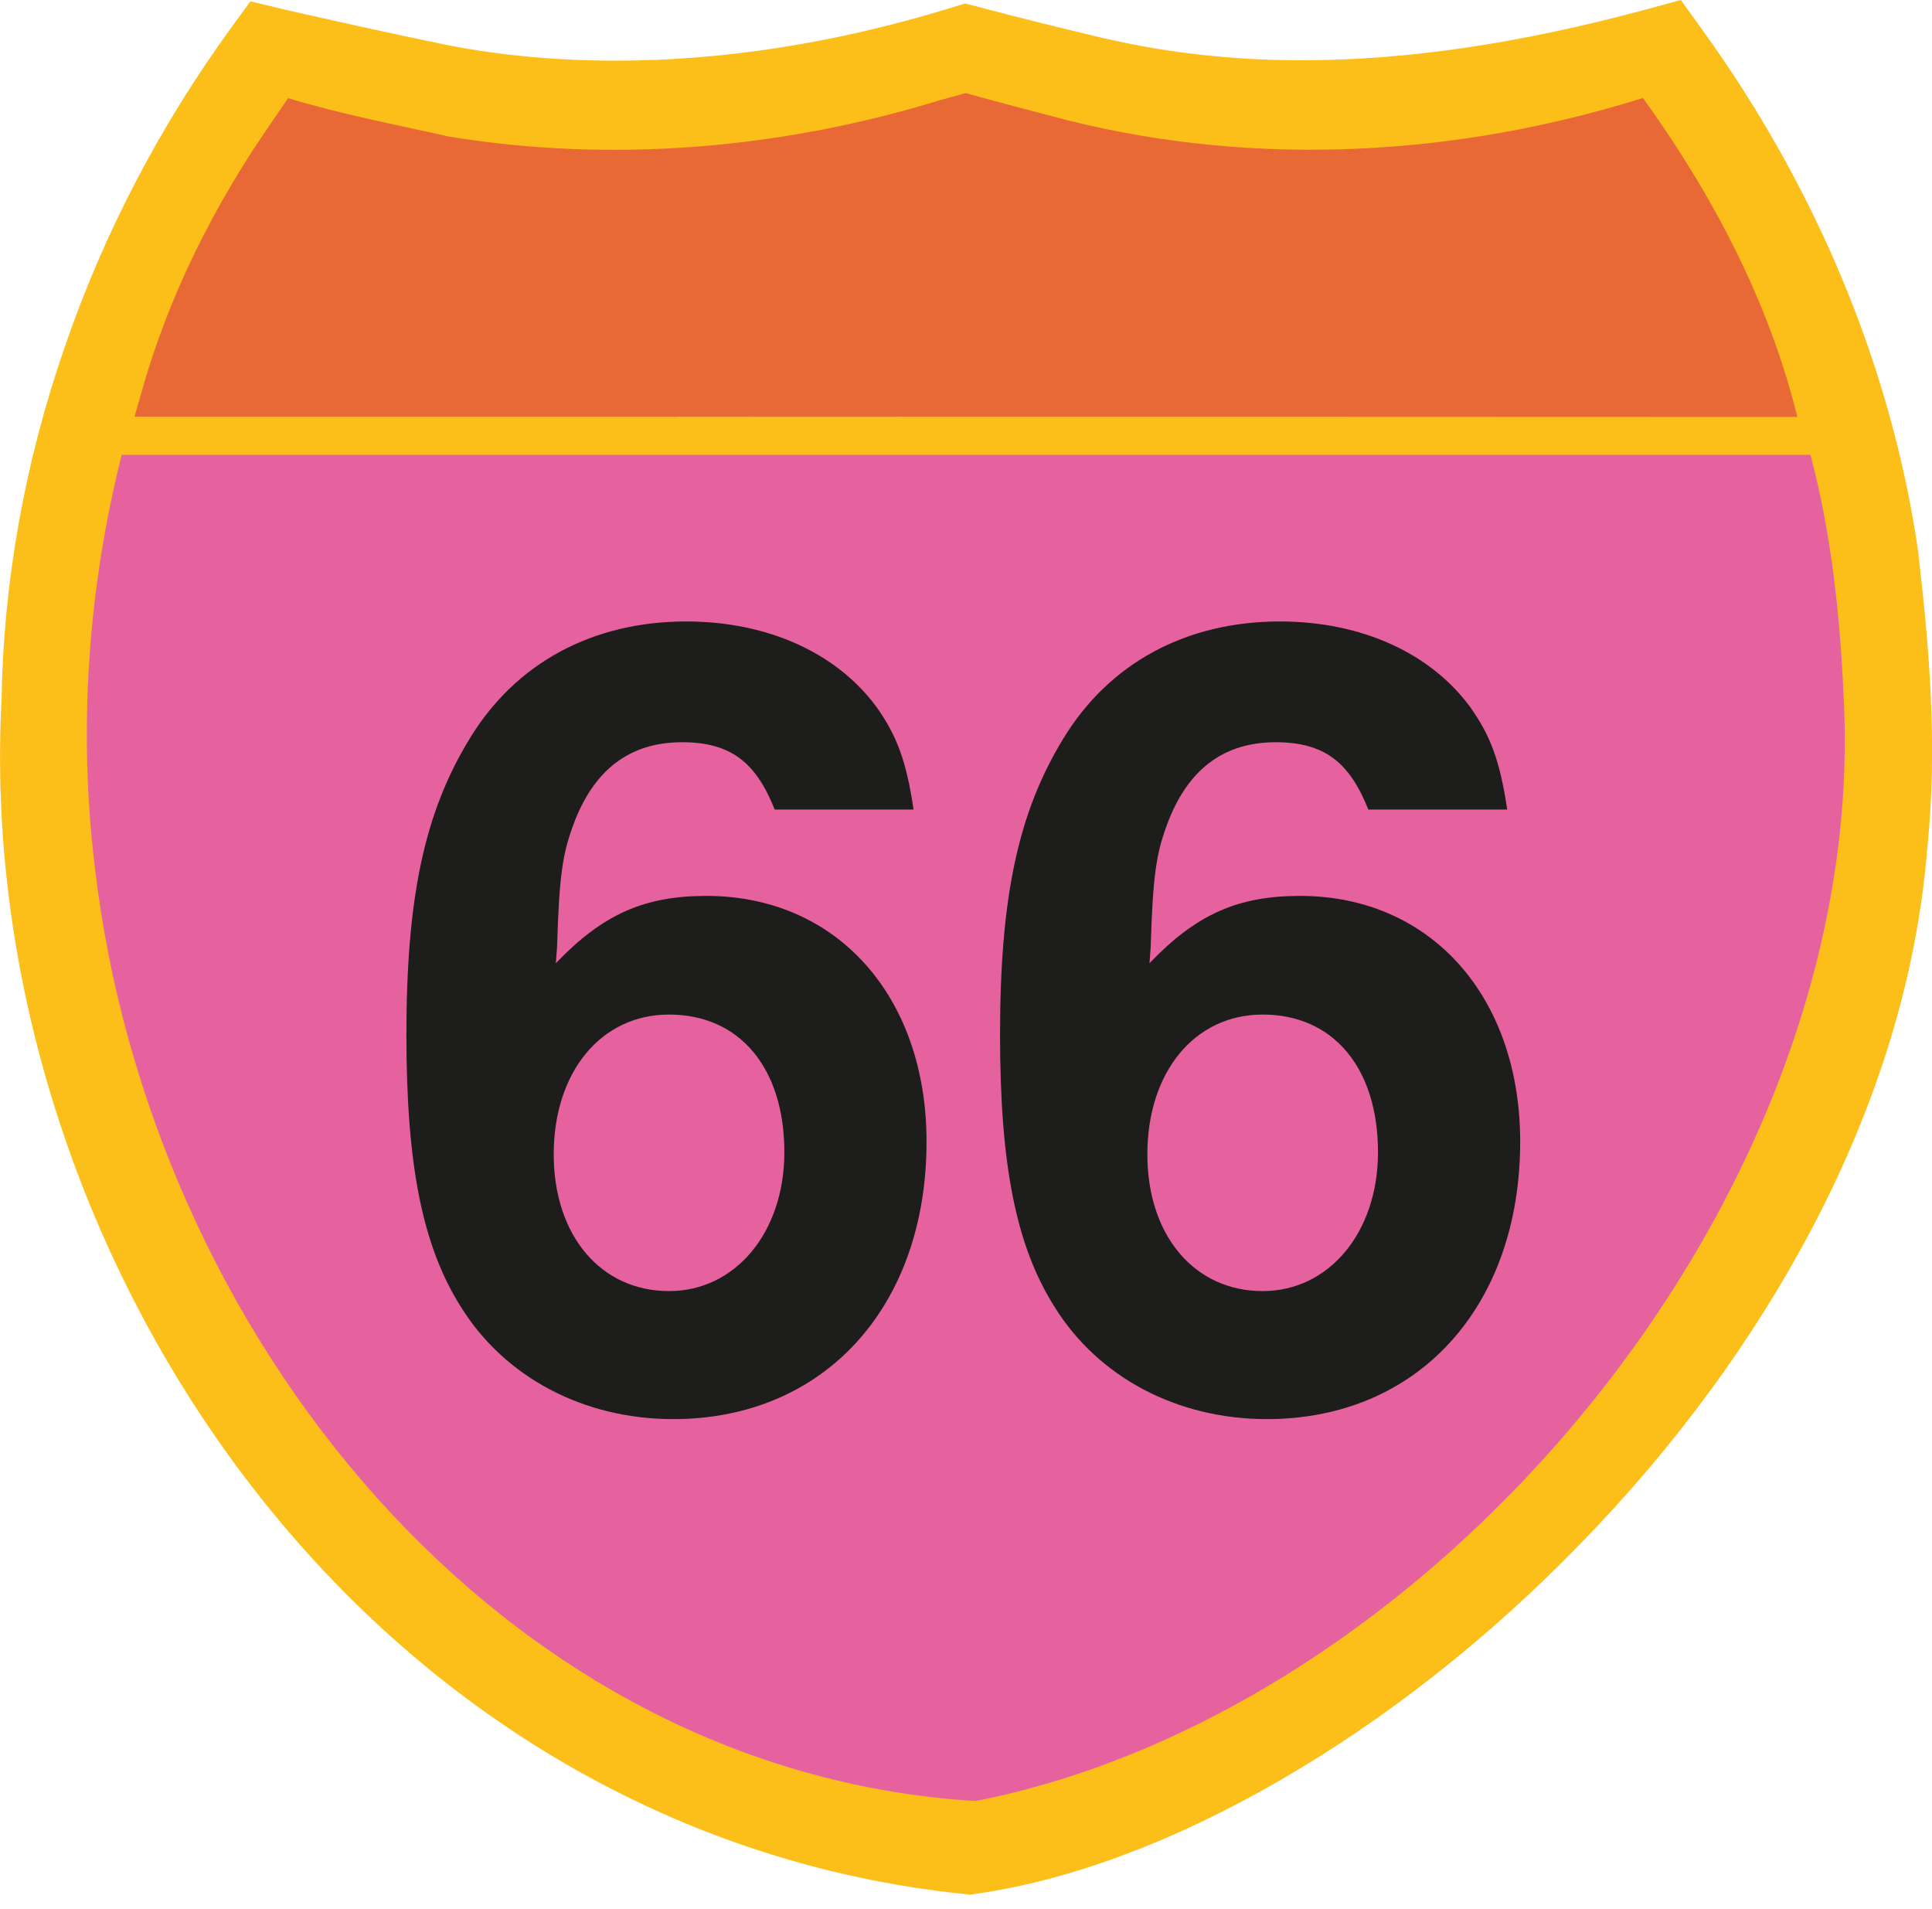
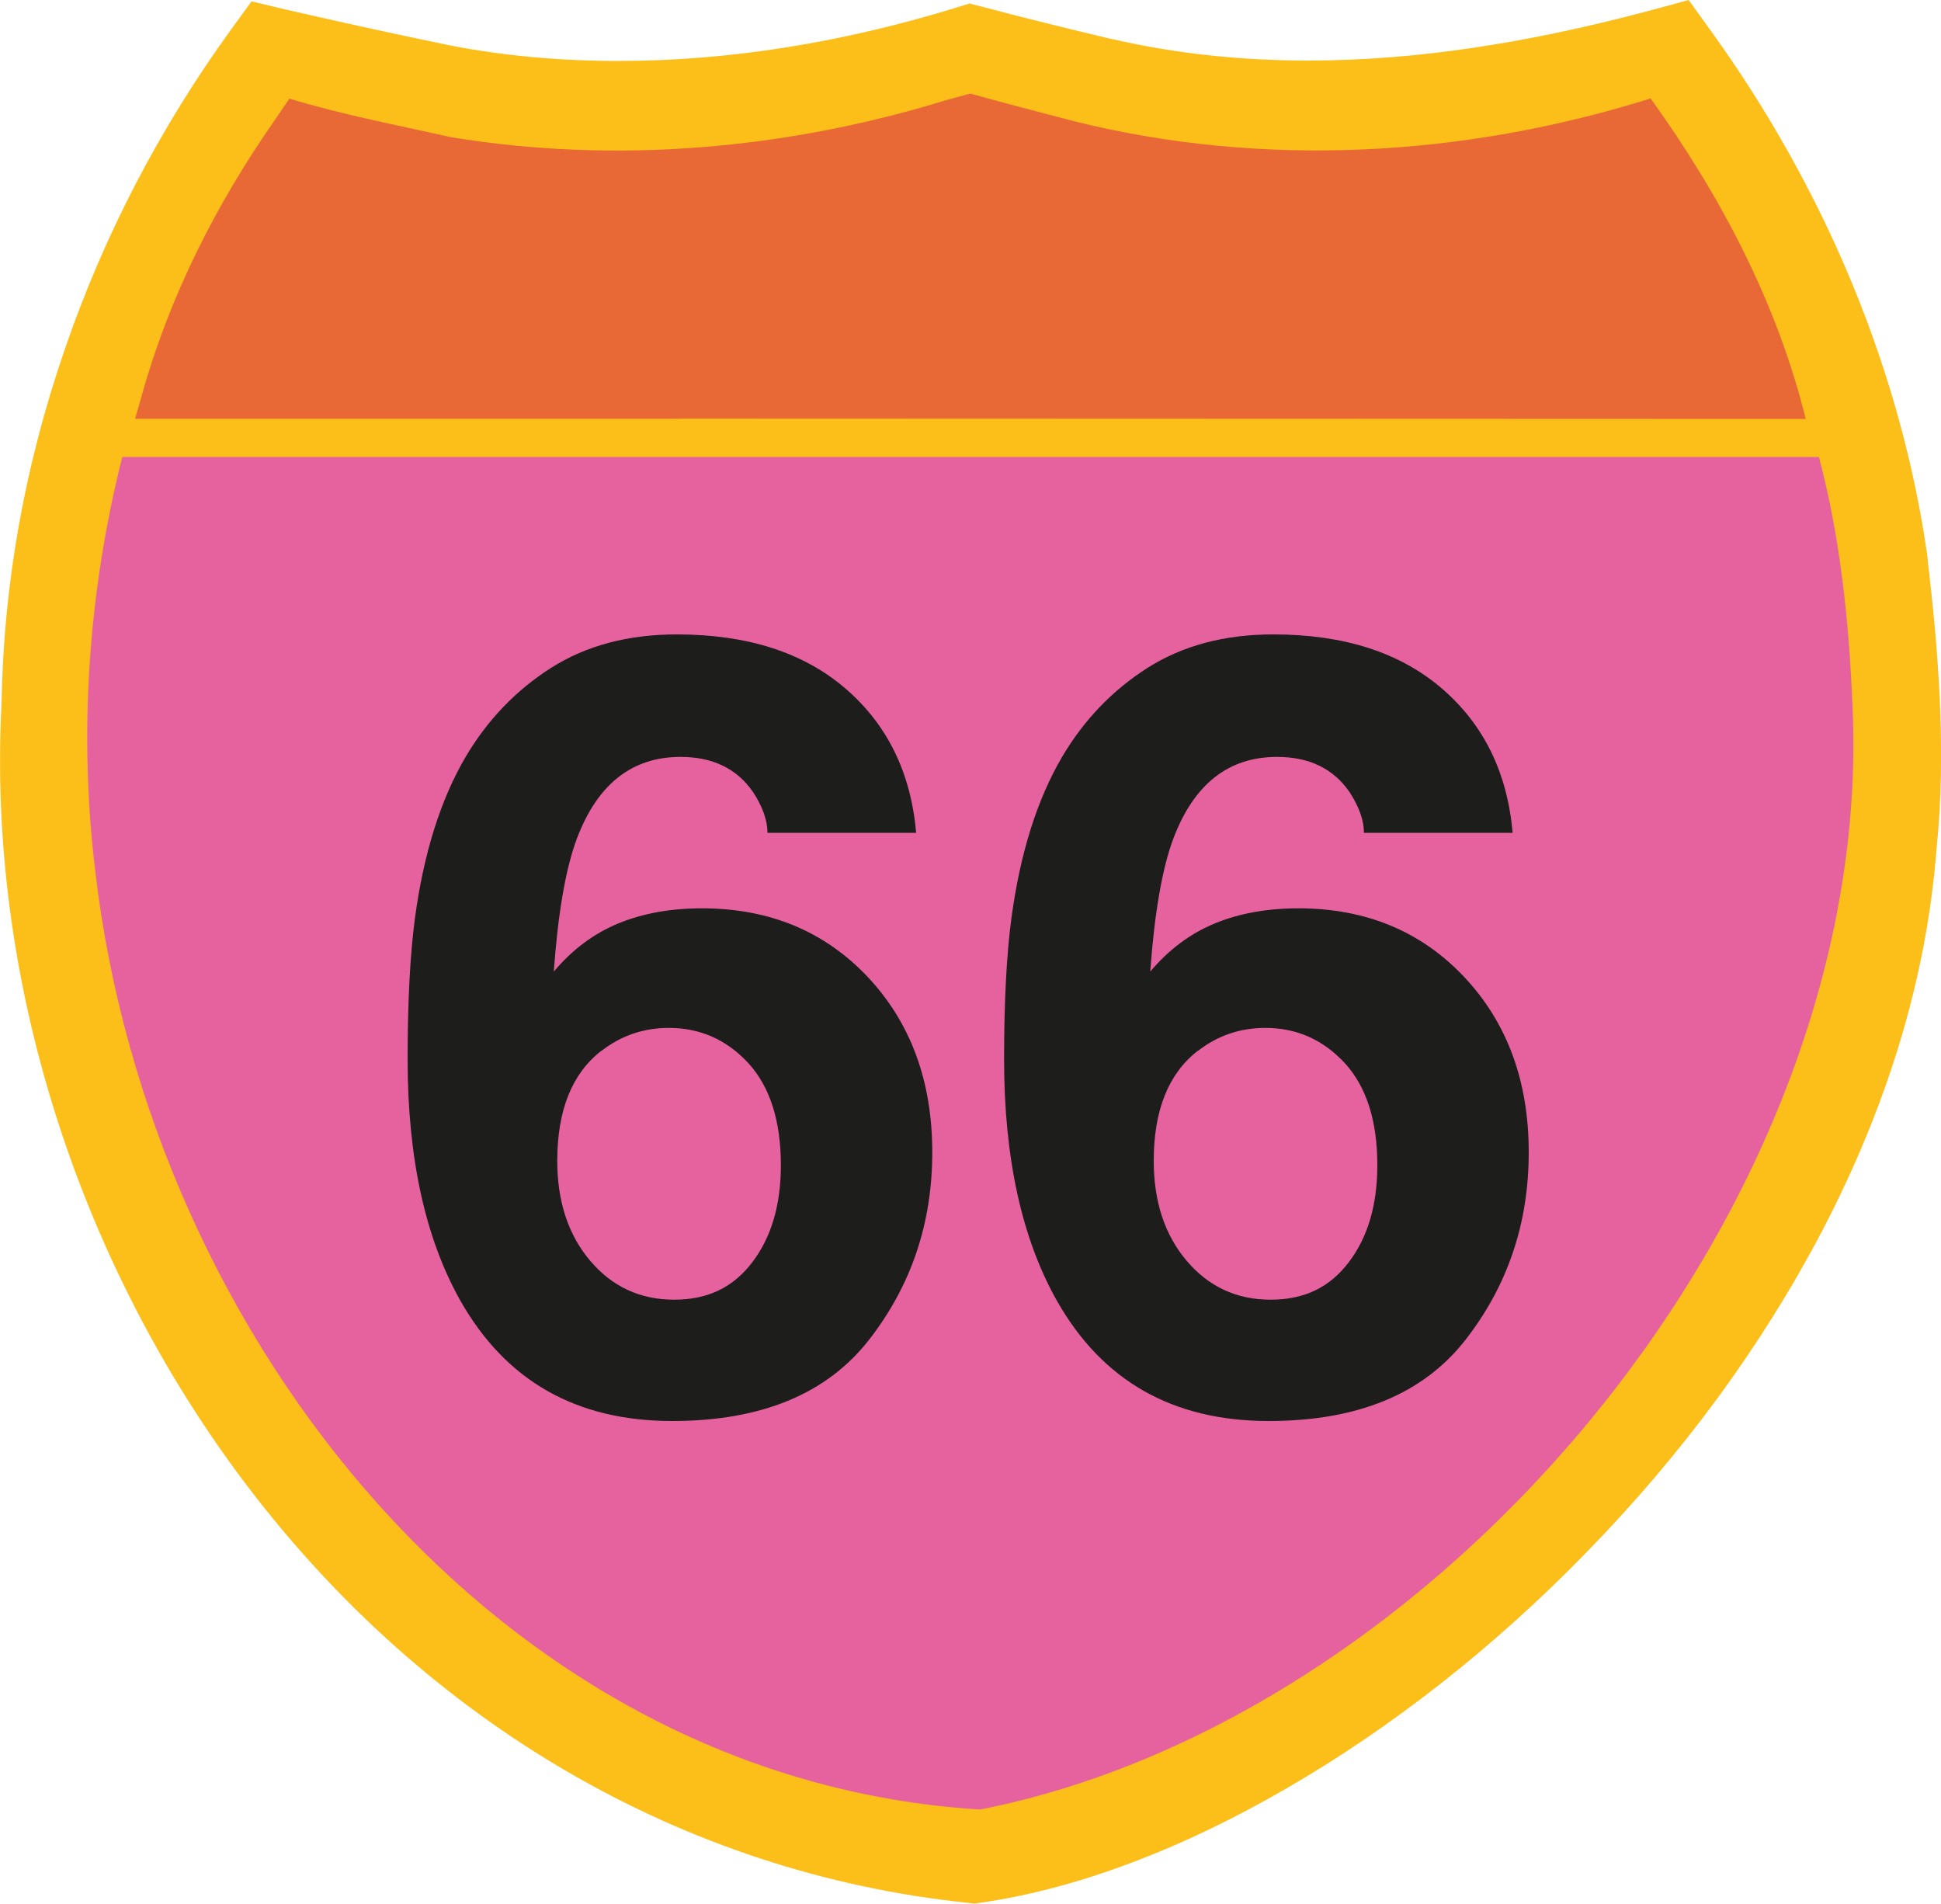
- <svg xmlns="http://www.w3.org/2000/svg" id="Calque_2" data-name="Calque 2" viewBox="0 0 100 98.76">
+ <svg xmlns="http://www.w3.org/2000/svg" id="Calque_2" data-name="Calque 2" viewBox="0 0 100 98.06">
  <defs>
    <style>
      .cls-1 {
+         fill: none;
+         isolation: isolate;
+       }
+ 
+       .cls-2 {
        fill: #e86936;
      }

-       .cls-2 {
+       .cls-3 {
        fill: #fcbe19;
      }

-       .cls-3 {
+       .cls-4 {
        fill: #e6629f;
      }

-       .cls-4 {
+       .cls-5 {
        fill: #1d1d1b;
-         font-family: Helvetica-Bold, Helvetica;
-         font-size: 55.26px;
-         font-weight: 700;
-         isolation: isolate;
      }
    </style>
  </defs>
  <g id="Calque_1-2" data-name="Calque 1">
-     <path class="cls-2" d="m99.3,28.72v-.07c-1.36-9.51-5.24-18.89-11.22-27.15l-1.08-1.5-1.8.49c-6.53,1.76-12.37,2.63-17.82,2.63-3.49,0-6.86-.37-10-1.09l-.25-.05c-2.12-.51-4.3-1.04-6.44-1.61l-.74-.19-.74.23c-5.94,1.82-11.77,2.73-17.34,2.73-3,0-5.93-.26-8.73-.81-3.25-.67-5.93-1.27-8.47-1.85l-1.71-.41-1.04,1.43c-3.67,5.06-6.56,10.6-8.57,16.46C1.28,23.94.18,30.09.08,36.23c-.74,13.99,3.83,28.61,12.54,40.16,9.38,12.42,22.63,20.11,37.25,21.63l.34.04.32-.05c4.87-.69,10.32-2.73,15.79-5.91,5.4-3.12,10.71-7.3,15.36-12.08,5.01-5.12,9.1-10.71,12.19-16.6,3.4-6.51,5.38-13.09,5.89-19.58.55-5.27.07-10.6-.46-15.12h0Z" />
-     <path class="cls-3" d="m50.46,93.22c23.62-4.62,46.18-31.01,44.98-56.87-.18-4.3-.62-8.63-1.73-12.81H6.3c-1.75,6.93-2.26,14.25-1.39,21.34,2.8,24.11,20.94,46.8,45.54,48.33h0Z" />
-     <path class="cls-1" d="m35.11,21.57H6.96l.35-1.22c1.41-5.06,3.81-9.81,6.81-14.11l.79-1.16c2.73.83,5.54,1.36,8.34,1.99,8.48,1.39,17.29.62,25.49-1.91l1.25-.34c1.76.49,3.53.95,5.29,1.41,9.79,2.45,20.18,1.85,29.76-1.16,3.6,5.01,6.51,10.51,7.99,16.51l-57.93-.02h0Z" />
-     <text class="cls-4" transform="translate(19.27 72.18)">
-       <tspan x="0" y="0">66</tspan>
-     </text>
+     <path class="cls-3" d="m99.3,28.72v-.07c-1.36-9.51-5.24-18.89-11.22-27.15l-1.08-1.5-1.8.49c-6.53,1.76-12.37,2.63-17.82,2.63-3.49,0-6.86-.37-10-1.09l-.25-.05c-2.12-.51-4.3-1.04-6.44-1.61l-.74-.19-.74.23c-5.94,1.82-11.77,2.73-17.34,2.73-3,0-5.93-.26-8.73-.81-3.25-.67-5.93-1.27-8.47-1.85l-1.71-.41-1.04,1.43c-3.67,5.06-6.56,10.6-8.57,16.46C1.28,23.94.18,30.09.08,36.23c-.74,13.99,3.83,28.61,12.54,40.16,9.38,12.42,22.63,20.11,37.25,21.63l.34.04.32-.05c4.87-.69,10.32-2.73,15.79-5.91,5.4-3.12,10.71-7.3,15.36-12.08,5.01-5.12,9.1-10.71,12.19-16.6,3.4-6.51,5.38-13.09,5.89-19.58.55-5.27.07-10.6-.46-15.12h0Z" />
+     <path class="cls-4" d="m50.46,93.22c23.62-4.62,46.18-31.01,44.98-56.87-.18-4.3-.62-8.63-1.73-12.81H6.3c-1.75,6.93-2.26,14.25-1.39,21.34,2.8,24.11,20.94,46.8,45.54,48.33h0Z" />
+     <path class="cls-2" d="m35.11,21.57H6.96l.35-1.22c1.41-5.06,3.81-9.81,6.81-14.11l.79-1.16c2.73.83,5.54,1.36,8.34,1.99,8.48,1.39,17.29.62,25.49-1.91l1.25-.34c1.76.49,3.53.95,5.29,1.41,9.79,2.45,20.18,1.85,29.76-1.16,3.6,5.01,6.51,10.51,7.99,16.51l-57.93-.02h0Z" />
+     <g class="cls-1">
+       <path class="cls-5" d="m36.16,46.79c3.47,0,6.32,1.18,8.54,3.53,2.22,2.36,3.33,5.37,3.33,9.04s-1.09,6.87-3.26,9.66c-2.18,2.79-5.56,4.18-10.14,4.18-4.93,0-8.56-2.06-10.9-6.18-1.82-3.22-2.73-7.37-2.73-12.46,0-2.99.13-5.41.38-7.28.45-3.33,1.32-6.1,2.62-8.31,1.12-1.89,2.58-3.41,4.38-4.56,1.81-1.15,3.97-1.73,6.49-1.73,3.63,0,6.53.93,8.69,2.79,2.16,1.86,3.37,4.34,3.64,7.43h-7.66c0-.63-.24-1.32-.73-2.08-.83-1.22-2.08-1.83-3.75-1.83-2.5,0-4.28,1.4-5.34,4.21-.58,1.55-.97,3.83-1.19,6.85.95-1.13,2.06-1.96,3.32-2.48,1.26-.52,2.7-.78,4.32-.78Zm-5.18,7.34c-1.51,1.17-2.27,3.06-2.27,5.67,0,2.1.57,3.82,1.7,5.15,1.13,1.33,2.57,2,4.32,2s3.05-.64,4.03-1.93c.98-1.29,1.47-2.95,1.47-5,0-2.28-.56-4.03-1.67-5.25-1.12-1.21-2.48-1.82-4.1-1.82-1.31,0-2.47.4-3.48,1.19Z" />
+       <path class="cls-5" d="m66.89,46.79c3.47,0,6.32,1.18,8.54,3.53,2.22,2.36,3.33,5.37,3.33,9.04s-1.09,6.87-3.26,9.66c-2.18,2.79-5.56,4.18-10.14,4.18-4.93,0-8.56-2.06-10.9-6.18-1.82-3.22-2.73-7.37-2.73-12.46,0-2.99.13-5.41.38-7.28.45-3.33,1.32-6.1,2.62-8.31,1.12-1.89,2.58-3.41,4.38-4.56,1.81-1.15,3.97-1.73,6.49-1.73,3.63,0,6.53.93,8.69,2.79,2.16,1.86,3.37,4.34,3.64,7.43h-7.66c0-.63-.24-1.32-.73-2.08-.83-1.22-2.08-1.83-3.75-1.83-2.5,0-4.28,1.4-5.34,4.21-.58,1.55-.97,3.83-1.19,6.85.95-1.13,2.06-1.96,3.32-2.48,1.26-.52,2.7-.78,4.32-.78Zm-5.18,7.34c-1.51,1.17-2.27,3.06-2.27,5.67,0,2.1.57,3.82,1.7,5.15,1.13,1.33,2.57,2,4.32,2s3.05-.64,4.03-1.93c.98-1.29,1.47-2.95,1.47-5,0-2.28-.56-4.03-1.67-5.25-1.12-1.21-2.48-1.82-4.1-1.82-1.31,0-2.47.4-3.48,1.19Z" />
+     </g>
  </g>
</svg>
